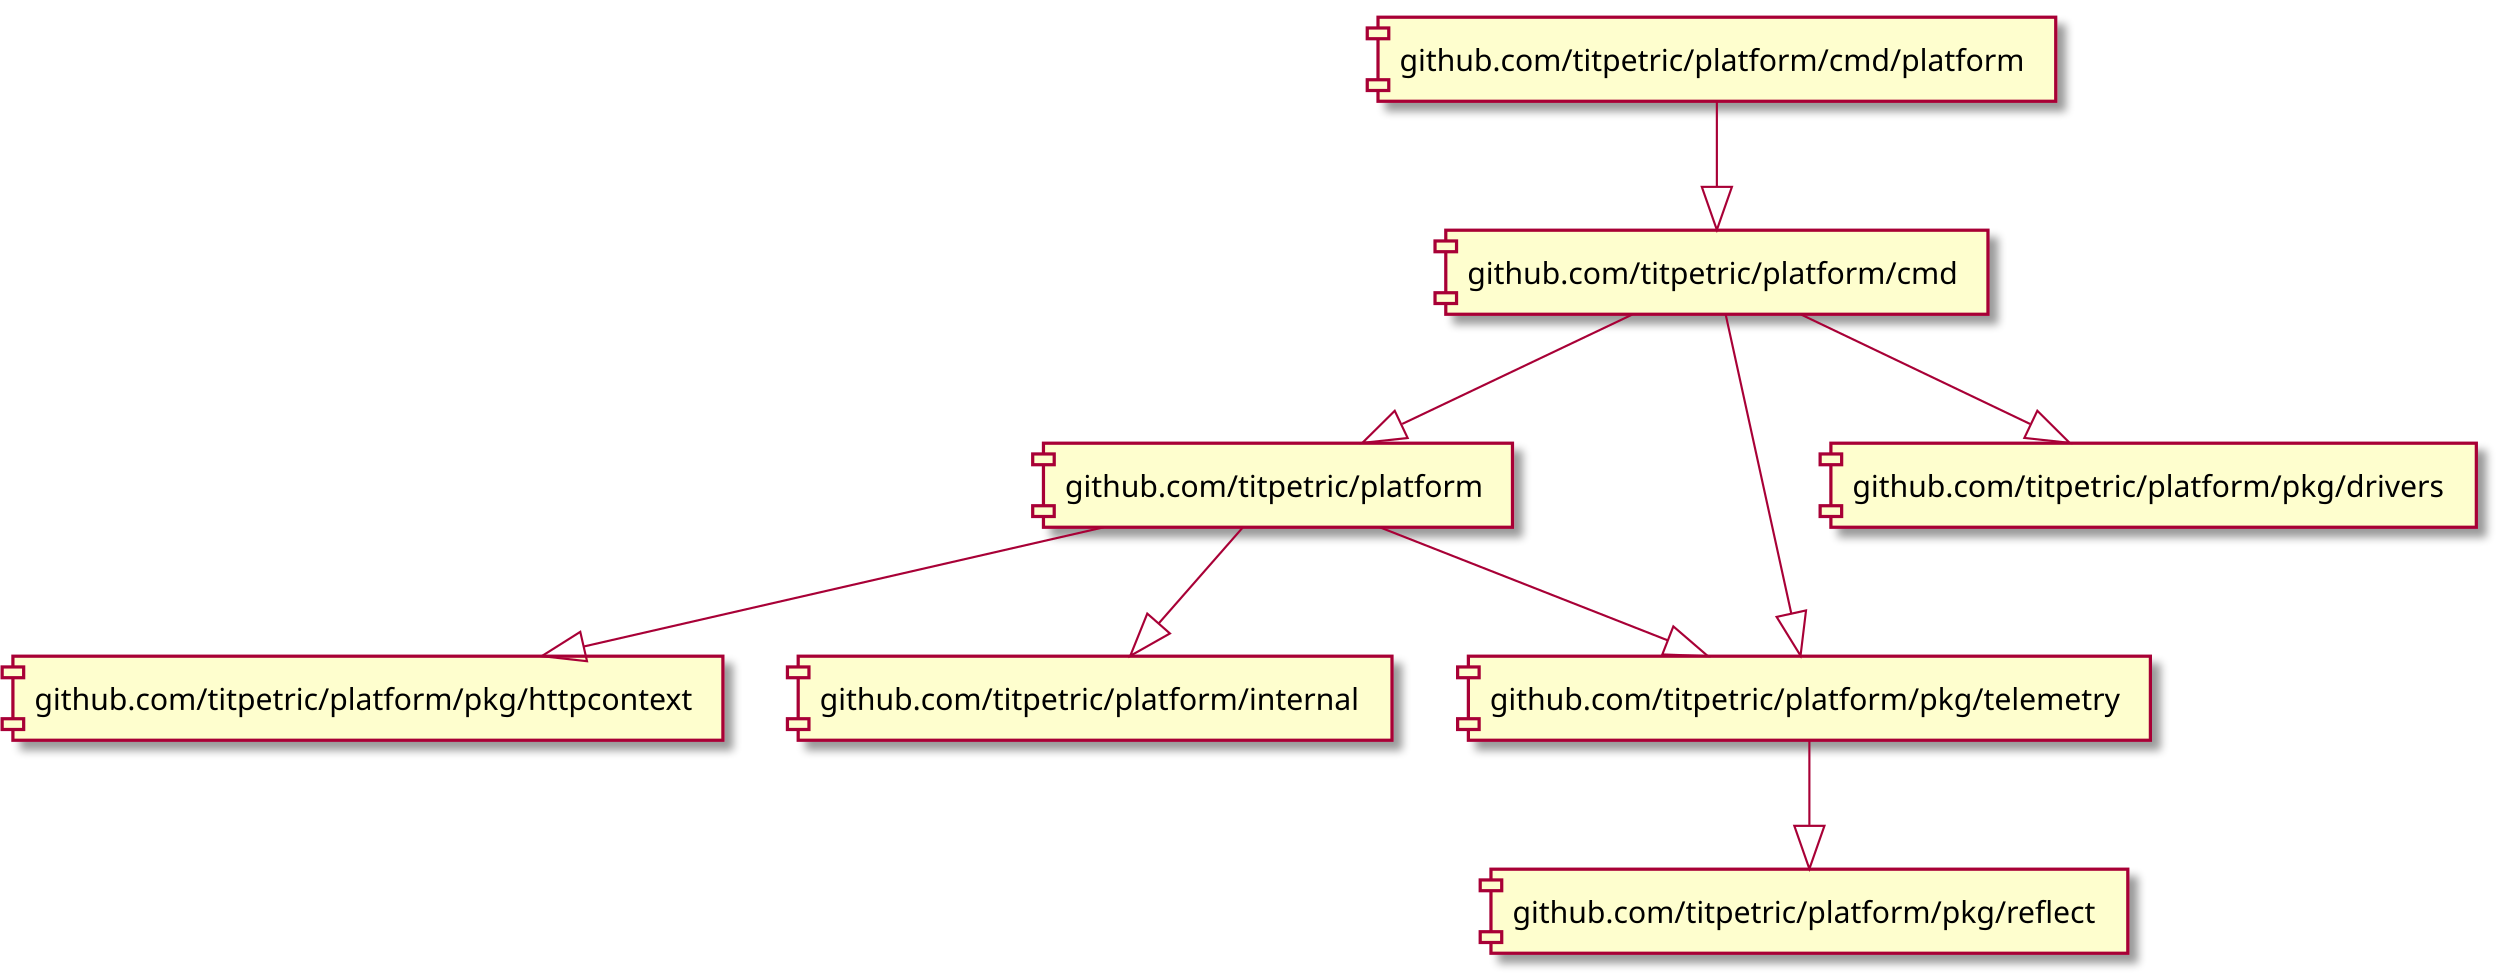
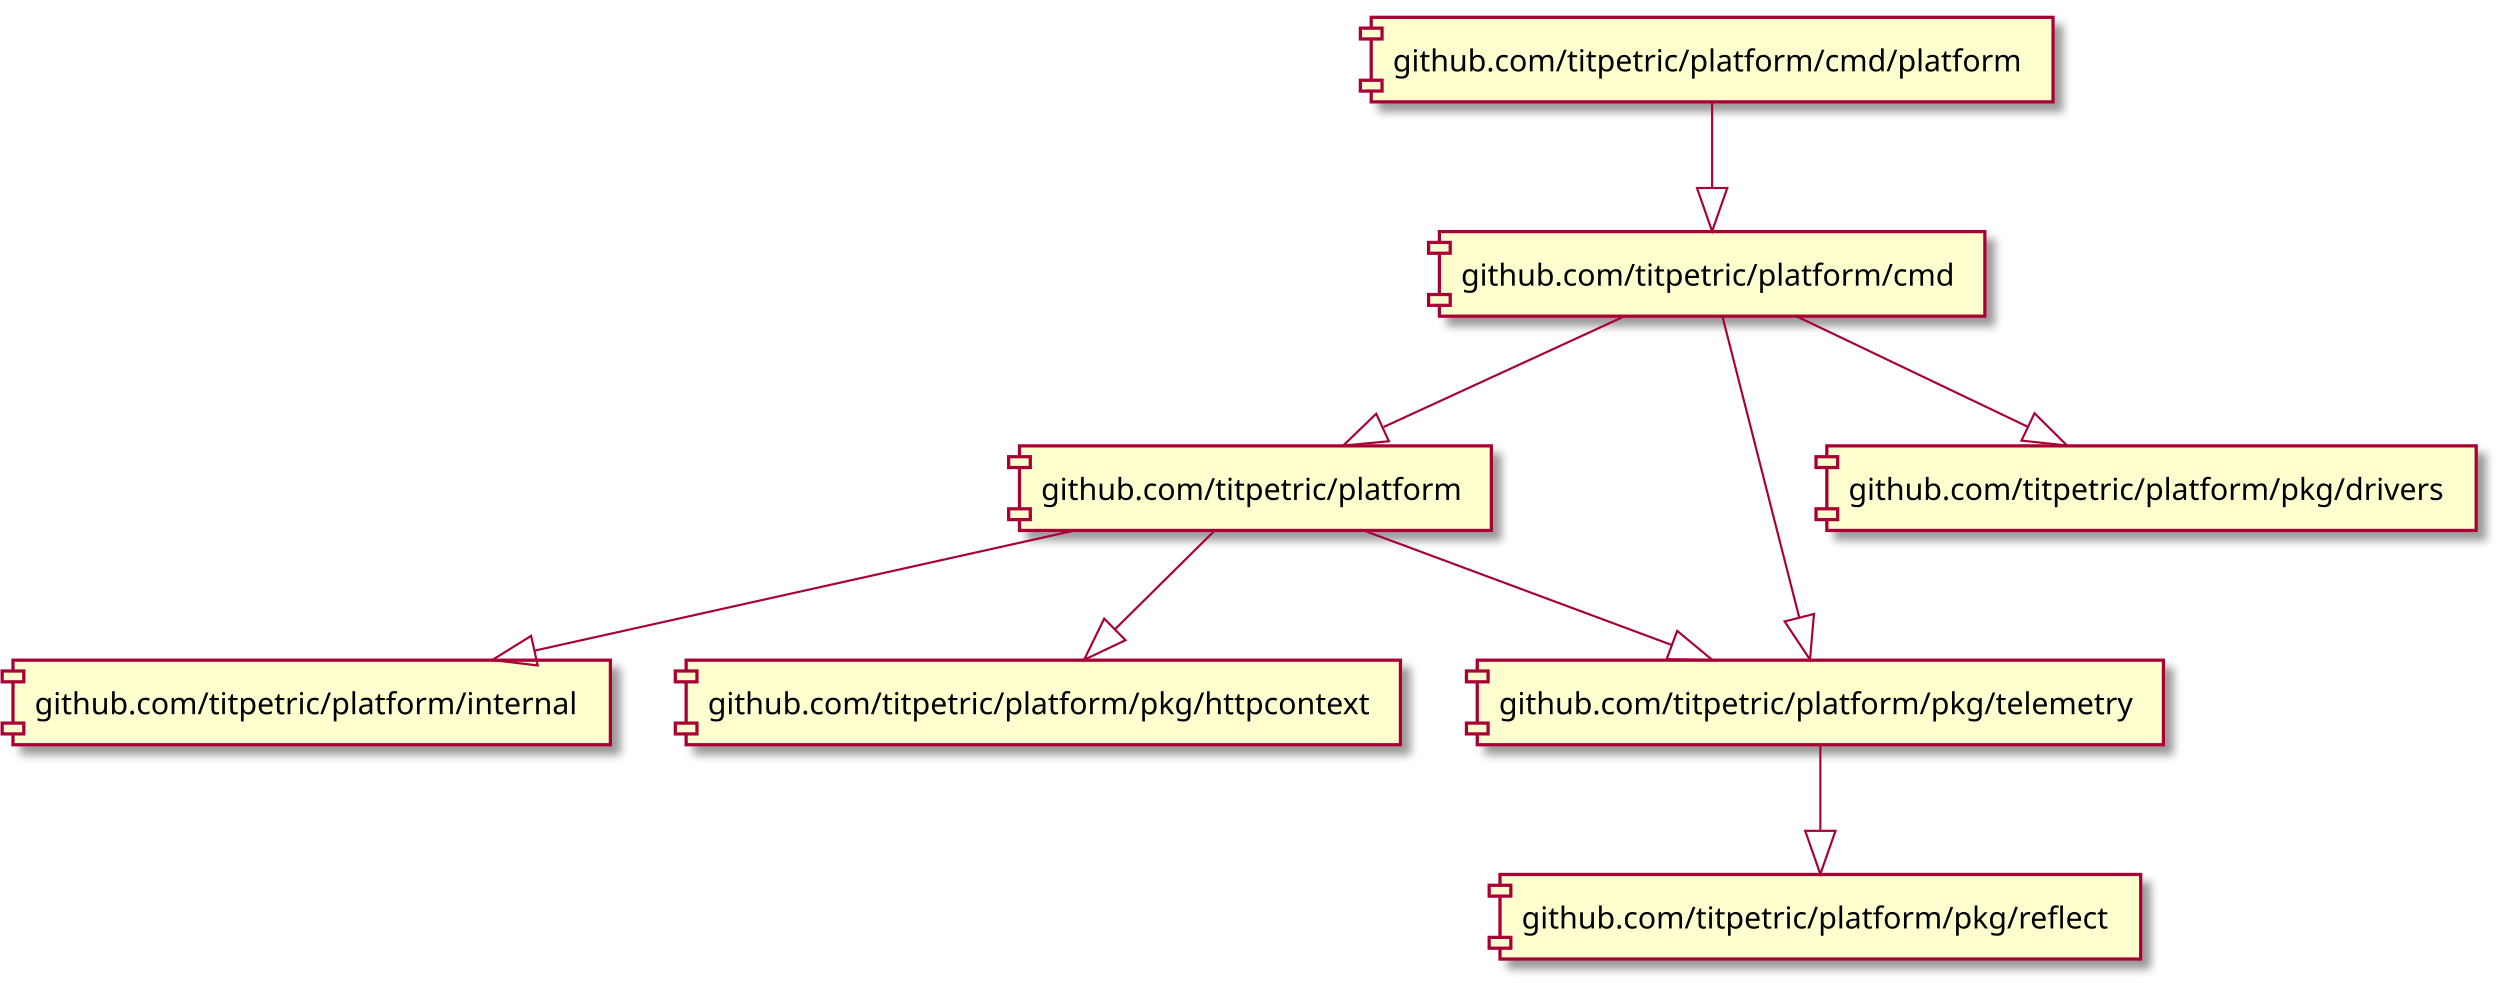
- <svg xmlns="http://www.w3.org/2000/svg" contentScriptType="application/ecmascript" contentStyleType="text/css" height="454px" preserveAspectRatio="none" style="width:1162px;height:454px;" version="1.1" viewBox="0 0 1162 454" width="1162px" zoomAndPan="magnify">
+ <svg xmlns="http://www.w3.org/2000/svg" contentScriptType="application/ecmascript" contentStyleType="text/css" height="454px" preserveAspectRatio="none" style="width:1155px;height:454px;" version="1.1" viewBox="0 0 1155 454" width="1155px" zoomAndPan="magnify">
  <defs>
-     <filter height="300%" id="f1xmdxl2j5y7f1" width="300%" x="-1" y="-1">
+     <filter height="300%" id="fuopa2m58khhl" width="300%" x="-1" y="-1">
      <feGaussianBlur result="blurOut" stdDeviation="2.0" />
      <feColorMatrix in="blurOut" result="blurOut2" type="matrix" values="0 0 0 0 0 0 0 0 0 0 0 0 0 0 0 0 0 0 .4 0" />
      <feOffset dx="4.0" dy="4.0" in="blurOut2" result="blurOut3" />
      <feBlend in="SourceGraphic" in2="blurOut3" mode="normal" />
    </filter>
  </defs>
  <g>
-     <rect fill="#FEFECE" filter="url(#f1xmdxl2j5y7f1)" height="39.068" style="stroke: #A80036; stroke-width: 1.5;" width="218" x="485" y="206" />
-     <rect fill="#FEFECE" height="5" style="stroke: #A80036; stroke-width: 1.5;" width="10" x="480" y="211" />
-     <rect fill="#FEFECE" height="5" style="stroke: #A80036; stroke-width: 1.5;" width="10" x="480" y="235.068" />
-     <text fill="#000000" font-family="sans-serif" font-size="14" lengthAdjust="spacingAndGlyphs" textLength="198" x="495" y="230.966">github.com/titpetric/platform</text>
-     <rect fill="#FEFECE" filter="url(#f1xmdxl2j5y7f1)" height="39.068" style="stroke: #A80036; stroke-width: 1.5;" width="330" x="6" y="305" />
+     <rect fill="#FEFECE" filter="url(#fuopa2m58khhl)" height="39.068" style="stroke: #A80036; stroke-width: 1.5;" width="218" x="471" y="206" />
+     <rect fill="#FEFECE" height="5" style="stroke: #A80036; stroke-width: 1.5;" width="10" x="466" y="211" />
+     <rect fill="#FEFECE" height="5" style="stroke: #A80036; stroke-width: 1.5;" width="10" x="466" y="235.068" />
+     <text fill="#000000" font-family="sans-serif" font-size="14" lengthAdjust="spacingAndGlyphs" textLength="198" x="481" y="230.966">github.com/titpetric/platform</text>
+     <rect fill="#FEFECE" filter="url(#fuopa2m58khhl)" height="39.068" style="stroke: #A80036; stroke-width: 1.5;" width="276" x="6" y="305" />
    <rect fill="#FEFECE" height="5" style="stroke: #A80036; stroke-width: 1.5;" width="10" x="1" y="310" />
    <rect fill="#FEFECE" height="5" style="stroke: #A80036; stroke-width: 1.5;" width="10" x="1" y="334.068" />
-     <text fill="#000000" font-family="sans-serif" font-size="14" lengthAdjust="spacingAndGlyphs" textLength="310" x="16" y="329.966">github.com/titpetric/platform/pkg/httpcontext</text>
-     <rect fill="#FEFECE" filter="url(#f1xmdxl2j5y7f1)" height="39.068" style="stroke: #A80036; stroke-width: 1.5;" width="317" x="682.5" y="305" />
+     <text fill="#000000" font-family="sans-serif" font-size="14" lengthAdjust="spacingAndGlyphs" textLength="256" x="16" y="329.966">github.com/titpetric/platform/internal</text>
+     <rect fill="#FEFECE" filter="url(#fuopa2m58khhl)" height="39.068" style="stroke: #A80036; stroke-width: 1.5;" width="330" x="317" y="305" />
+     <rect fill="#FEFECE" height="5" style="stroke: #A80036; stroke-width: 1.5;" width="10" x="312" y="310" />
+     <rect fill="#FEFECE" height="5" style="stroke: #A80036; stroke-width: 1.5;" width="10" x="312" y="334.068" />
+     <text fill="#000000" font-family="sans-serif" font-size="14" lengthAdjust="spacingAndGlyphs" textLength="310" x="327" y="329.966">github.com/titpetric/platform/pkg/httpcontext</text>
+     <rect fill="#FEFECE" filter="url(#fuopa2m58khhl)" height="39.068" style="stroke: #A80036; stroke-width: 1.5;" width="317" x="682.5" y="305" />
    <rect fill="#FEFECE" height="5" style="stroke: #A80036; stroke-width: 1.5;" width="10" x="677.5" y="310" />
    <rect fill="#FEFECE" height="5" style="stroke: #A80036; stroke-width: 1.5;" width="10" x="677.5" y="334.068" />
    <text fill="#000000" font-family="sans-serif" font-size="14" lengthAdjust="spacingAndGlyphs" textLength="297" x="692.5" y="329.966">github.com/titpetric/platform/pkg/telemetry</text>
-     <rect fill="#FEFECE" filter="url(#f1xmdxl2j5y7f1)" height="39.068" style="stroke: #A80036; stroke-width: 1.5;" width="276" x="371" y="305" />
-     <rect fill="#FEFECE" height="5" style="stroke: #A80036; stroke-width: 1.5;" width="10" x="366" y="310" />
-     <rect fill="#FEFECE" height="5" style="stroke: #A80036; stroke-width: 1.5;" width="10" x="366" y="334.068" />
-     <text fill="#000000" font-family="sans-serif" font-size="14" lengthAdjust="spacingAndGlyphs" textLength="256" x="381" y="329.966">github.com/titpetric/platform/internal</text>
-     <rect fill="#FEFECE" filter="url(#f1xmdxl2j5y7f1)" height="39.068" style="stroke: #A80036; stroke-width: 1.5;" width="252" x="672" y="107" />
-     <rect fill="#FEFECE" height="5" style="stroke: #A80036; stroke-width: 1.5;" width="10" x="667" y="112" />
-     <rect fill="#FEFECE" height="5" style="stroke: #A80036; stroke-width: 1.5;" width="10" x="667" y="136.068" />
-     <text fill="#000000" font-family="sans-serif" font-size="14" lengthAdjust="spacingAndGlyphs" textLength="232" x="682" y="131.966">github.com/titpetric/platform/cmd</text>
-     <rect fill="#FEFECE" filter="url(#f1xmdxl2j5y7f1)" height="39.068" style="stroke: #A80036; stroke-width: 1.5;" width="300" x="851" y="206" />
-     <rect fill="#FEFECE" height="5" style="stroke: #A80036; stroke-width: 1.5;" width="10" x="846" y="211" />
-     <rect fill="#FEFECE" height="5" style="stroke: #A80036; stroke-width: 1.5;" width="10" x="846" y="235.068" />
-     <text fill="#000000" font-family="sans-serif" font-size="14" lengthAdjust="spacingAndGlyphs" textLength="280" x="861" y="230.966">github.com/titpetric/platform/pkg/drivers</text>
-     <rect fill="#FEFECE" filter="url(#f1xmdxl2j5y7f1)" height="39.068" style="stroke: #A80036; stroke-width: 1.5;" width="315" x="640.5" y="8" />
-     <rect fill="#FEFECE" height="5" style="stroke: #A80036; stroke-width: 1.5;" width="10" x="635.5" y="13" />
-     <rect fill="#FEFECE" height="5" style="stroke: #A80036; stroke-width: 1.5;" width="10" x="635.5" y="37.068" />
-     <text fill="#000000" font-family="sans-serif" font-size="14" lengthAdjust="spacingAndGlyphs" textLength="295" x="650.5" y="32.966">github.com/titpetric/platform/cmd/platform</text>
-     <rect fill="#FEFECE" filter="url(#f1xmdxl2j5y7f1)" height="39.068" style="stroke: #A80036; stroke-width: 1.5;" width="296" x="693" y="404" />
+     <rect fill="#FEFECE" filter="url(#fuopa2m58khhl)" height="39.068" style="stroke: #A80036; stroke-width: 1.5;" width="252" x="665" y="107" />
+     <rect fill="#FEFECE" height="5" style="stroke: #A80036; stroke-width: 1.5;" width="10" x="660" y="112" />
+     <rect fill="#FEFECE" height="5" style="stroke: #A80036; stroke-width: 1.5;" width="10" x="660" y="136.068" />
+     <text fill="#000000" font-family="sans-serif" font-size="14" lengthAdjust="spacingAndGlyphs" textLength="232" x="675" y="131.966">github.com/titpetric/platform/cmd</text>
+     <rect fill="#FEFECE" filter="url(#fuopa2m58khhl)" height="39.068" style="stroke: #A80036; stroke-width: 1.5;" width="300" x="844" y="206" />
+     <rect fill="#FEFECE" height="5" style="stroke: #A80036; stroke-width: 1.5;" width="10" x="839" y="211" />
+     <rect fill="#FEFECE" height="5" style="stroke: #A80036; stroke-width: 1.5;" width="10" x="839" y="235.068" />
+     <text fill="#000000" font-family="sans-serif" font-size="14" lengthAdjust="spacingAndGlyphs" textLength="280" x="854" y="230.966">github.com/titpetric/platform/pkg/drivers</text>
+     <rect fill="#FEFECE" filter="url(#fuopa2m58khhl)" height="39.068" style="stroke: #A80036; stroke-width: 1.5;" width="315" x="633.5" y="8" />
+     <rect fill="#FEFECE" height="5" style="stroke: #A80036; stroke-width: 1.5;" width="10" x="628.5" y="13" />
+     <rect fill="#FEFECE" height="5" style="stroke: #A80036; stroke-width: 1.5;" width="10" x="628.5" y="37.068" />
+     <text fill="#000000" font-family="sans-serif" font-size="14" lengthAdjust="spacingAndGlyphs" textLength="295" x="643.5" y="32.966">github.com/titpetric/platform/cmd/platform</text>
+     <rect fill="#FEFECE" filter="url(#fuopa2m58khhl)" height="39.068" style="stroke: #A80036; stroke-width: 1.5;" width="296" x="693" y="404" />
    <rect fill="#FEFECE" height="5" style="stroke: #A80036; stroke-width: 1.5;" width="10" x="688" y="409" />
    <rect fill="#FEFECE" height="5" style="stroke: #A80036; stroke-width: 1.5;" width="10" x="688" y="433.068" />
    <text fill="#000000" font-family="sans-serif" font-size="14" lengthAdjust="spacingAndGlyphs" textLength="276" x="703" y="428.966">github.com/titpetric/platform/pkg/reflect</text>
-     <path d="M512.94,245.09 C444.16,260.86 345.19,283.56 271.4,300.48 " fill="none" id="github.com/titpetric/platform-&gt;github.com/titpetric/platform/pkg/httpcontext" style="stroke: #A80036; stroke-width: 1.0;" />
-     <polygon fill="none" points="272.84,307.33,251.78,304.98,269.71,293.68,272.84,307.33" style="stroke: #A80036; stroke-width: 1.0;" />
-     <path d="M641.33,245.09 C679.27,259.99 732.94,281.06 775.08,297.61 " fill="none" id="github.com/titpetric/platform-&gt;github.com/titpetric/platform/pkg/telemetry" style="stroke: #A80036; stroke-width: 1.0;" />
-     <polygon fill="none" points="777.77,291.15,793.83,304.98,772.65,304.18,777.77,291.15" style="stroke: #A80036; stroke-width: 1.0;" />
-     <path d="M577.61,245.2 C566.56,257.82 551.66,274.82 538.57,289.76 " fill="none" id="github.com/titpetric/platform-&gt;github.com/titpetric/platform/internal" style="stroke: #A80036; stroke-width: 1.0;" />
-     <polygon fill="none" points="543.78,294.43,525.34,304.85,533.25,285.2,543.78,294.43" style="stroke: #A80036; stroke-width: 1.0;" />
-     <path d="M758.67,146.2 C728.33,160.63 685.91,180.8 651.73,197.05 " fill="none" id="github.com/titpetric/platform/cmd-&gt;github.com/titpetric/platform" style="stroke: #A80036; stroke-width: 1.0;" />
-     <polygon fill="none" points="654.28,203.59,633.21,205.85,648.27,190.94,654.28,203.59" style="stroke: #A80036; stroke-width: 1.0;" />
-     <path d="M837.14,146.2 C867.33,160.63 909.54,180.8 943.55,197.05 " fill="none" id="github.com/titpetric/platform/cmd-&gt;github.com/titpetric/platform/pkg/drivers" style="stroke: #A80036; stroke-width: 1.0;" />
-     <polygon fill="none" points="946.95,190.92,961.98,205.85,940.92,203.55,946.95,190.92" style="stroke: #A80036; stroke-width: 1.0;" />
-     <path d="M802.12,146.29 C809.11,178.12 823.39,243.25 832.57,285.06 " fill="none" id="github.com/titpetric/platform/cmd-&gt;github.com/titpetric/platform/pkg/telemetry" style="stroke: #A80036; stroke-width: 1.0;" />
-     <polygon fill="none" points="839.44,283.73,836.89,304.76,825.77,286.73,839.44,283.73" style="stroke: #A80036; stroke-width: 1.0;" />
-     <path d="M798,47.2 C798,58.34 798,72.9 798,86.44 " fill="none" id="github.com/titpetric/platform/cmd/platform-&gt;github.com/titpetric/platform/cmd" style="stroke: #A80036; stroke-width: 1.0;" />
-     <polygon fill="none" points="805,86.85,798,106.85,791,86.85,805,86.85" style="stroke: #A80036; stroke-width: 1.0;" />
+     <path d="M496.71,245.03 C425.69,260.83 323.3,283.61 247.12,300.56 " fill="none" id="github.com/titpetric/platform-&gt;github.com/titpetric/platform/internal" style="stroke: #A80036; stroke-width: 1.0;" />
+     <polygon fill="none" points="248.41,307.44,227.37,304.95,245.37,293.78,248.41,307.44" style="stroke: #A80036; stroke-width: 1.0;" />
+     <path d="M561.1,245.2 C548.09,258.08 530.45,275.55 515.13,290.71 " fill="none" id="github.com/titpetric/platform-&gt;github.com/titpetric/platform/pkg/httpcontext" style="stroke: #A80036; stroke-width: 1.0;" />
+     <polygon fill="none" points="519.98,295.76,500.84,304.85,510.13,285.81,519.98,295.76" style="stroke: #A80036; stroke-width: 1.0;" />
+     <path d="M630.01,245.09 C670.37,260.09 727.58,281.35 772.24,297.95 " fill="none" id="github.com/titpetric/platform-&gt;github.com/titpetric/platform/pkg/telemetry" style="stroke: #A80036; stroke-width: 1.0;" />
+     <polygon fill="none" points="774.85,291.45,791.15,304.98,769.97,304.57,774.85,291.45" style="stroke: #A80036; stroke-width: 1.0;" />
+     <path d="M750.32,146.2 C718.79,160.7 674.66,180.98 639.22,197.28 " fill="none" id="github.com/titpetric/platform/cmd-&gt;github.com/titpetric/platform" style="stroke: #A80036; stroke-width: 1.0;" />
+     <polygon fill="none" points="641.65,203.86,620.56,205.85,635.81,191.14,641.65,203.86" style="stroke: #A80036; stroke-width: 1.0;" />
+     <path d="M830.14,146.2 C860.33,160.63 902.54,180.8 936.55,197.05 " fill="none" id="github.com/titpetric/platform/cmd-&gt;github.com/titpetric/platform/pkg/drivers" style="stroke: #A80036; stroke-width: 1.0;" />
+     <polygon fill="none" points="939.95,190.92,954.98,205.85,933.92,203.55,939.95,190.92" style="stroke: #A80036; stroke-width: 1.0;" />
+     <path d="M795.79,146.29 C803.93,178.2 820.6,243.55 831.27,285.35 " fill="none" id="github.com/titpetric/platform/cmd-&gt;github.com/titpetric/platform/pkg/telemetry" style="stroke: #A80036; stroke-width: 1.0;" />
+     <polygon fill="none" points="838.06,283.65,836.22,304.76,824.49,287.11,838.06,283.65" style="stroke: #A80036; stroke-width: 1.0;" />
+     <path d="M791,47.2 C791,58.34 791,72.9 791,86.44 " fill="none" id="github.com/titpetric/platform/cmd/platform-&gt;github.com/titpetric/platform/cmd" style="stroke: #A80036; stroke-width: 1.0;" />
+     <polygon fill="none" points="798,86.85,791,106.85,784,86.85,798,86.85" style="stroke: #A80036; stroke-width: 1.0;" />
    <path d="M841,344.2 C841,355.34 841,369.9 841,383.44 " fill="none" id="github.com/titpetric/platform/pkg/telemetry-&gt;github.com/titpetric/platform/pkg/reflect" style="stroke: #A80036; stroke-width: 1.0;" />
    <polygon fill="none" points="848,383.85,841,403.85,834,383.85,848,383.85" style="stroke: #A80036; stroke-width: 1.0;" />
  </g>
</svg>
